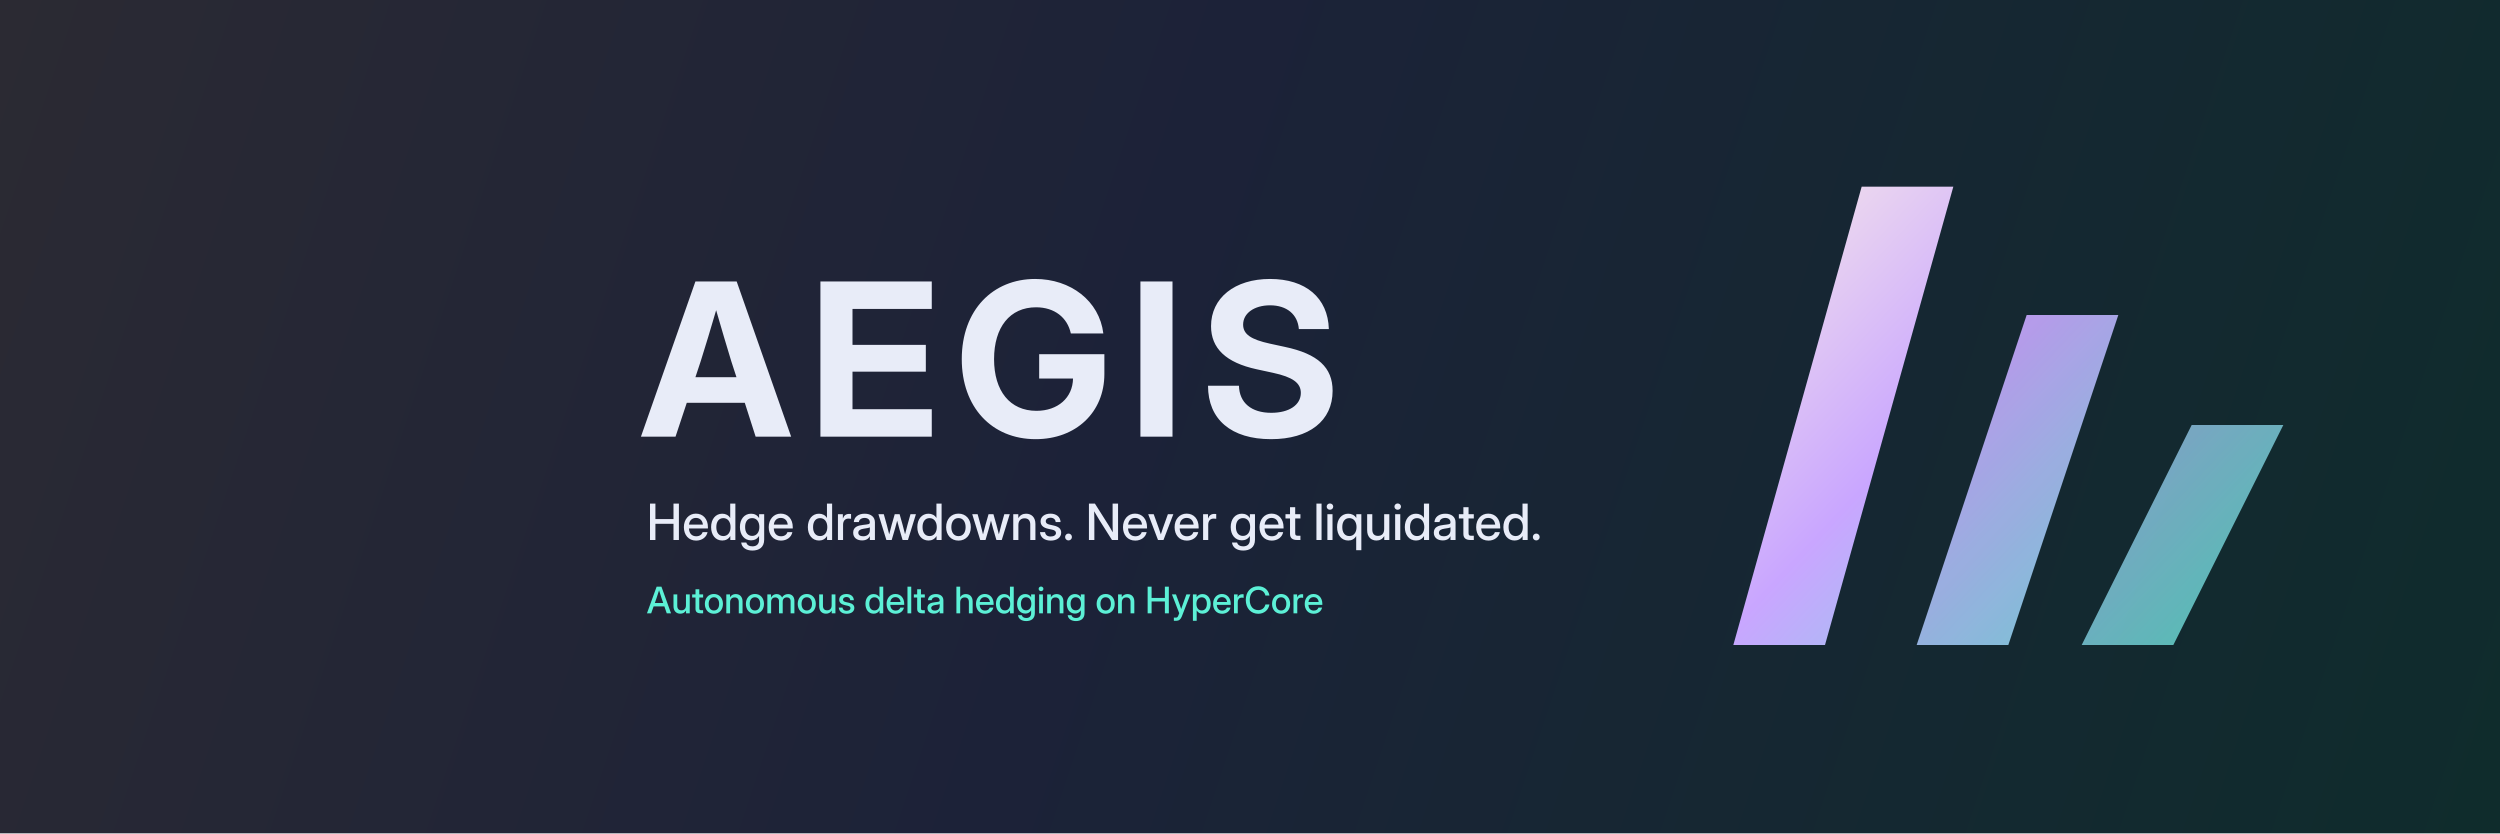
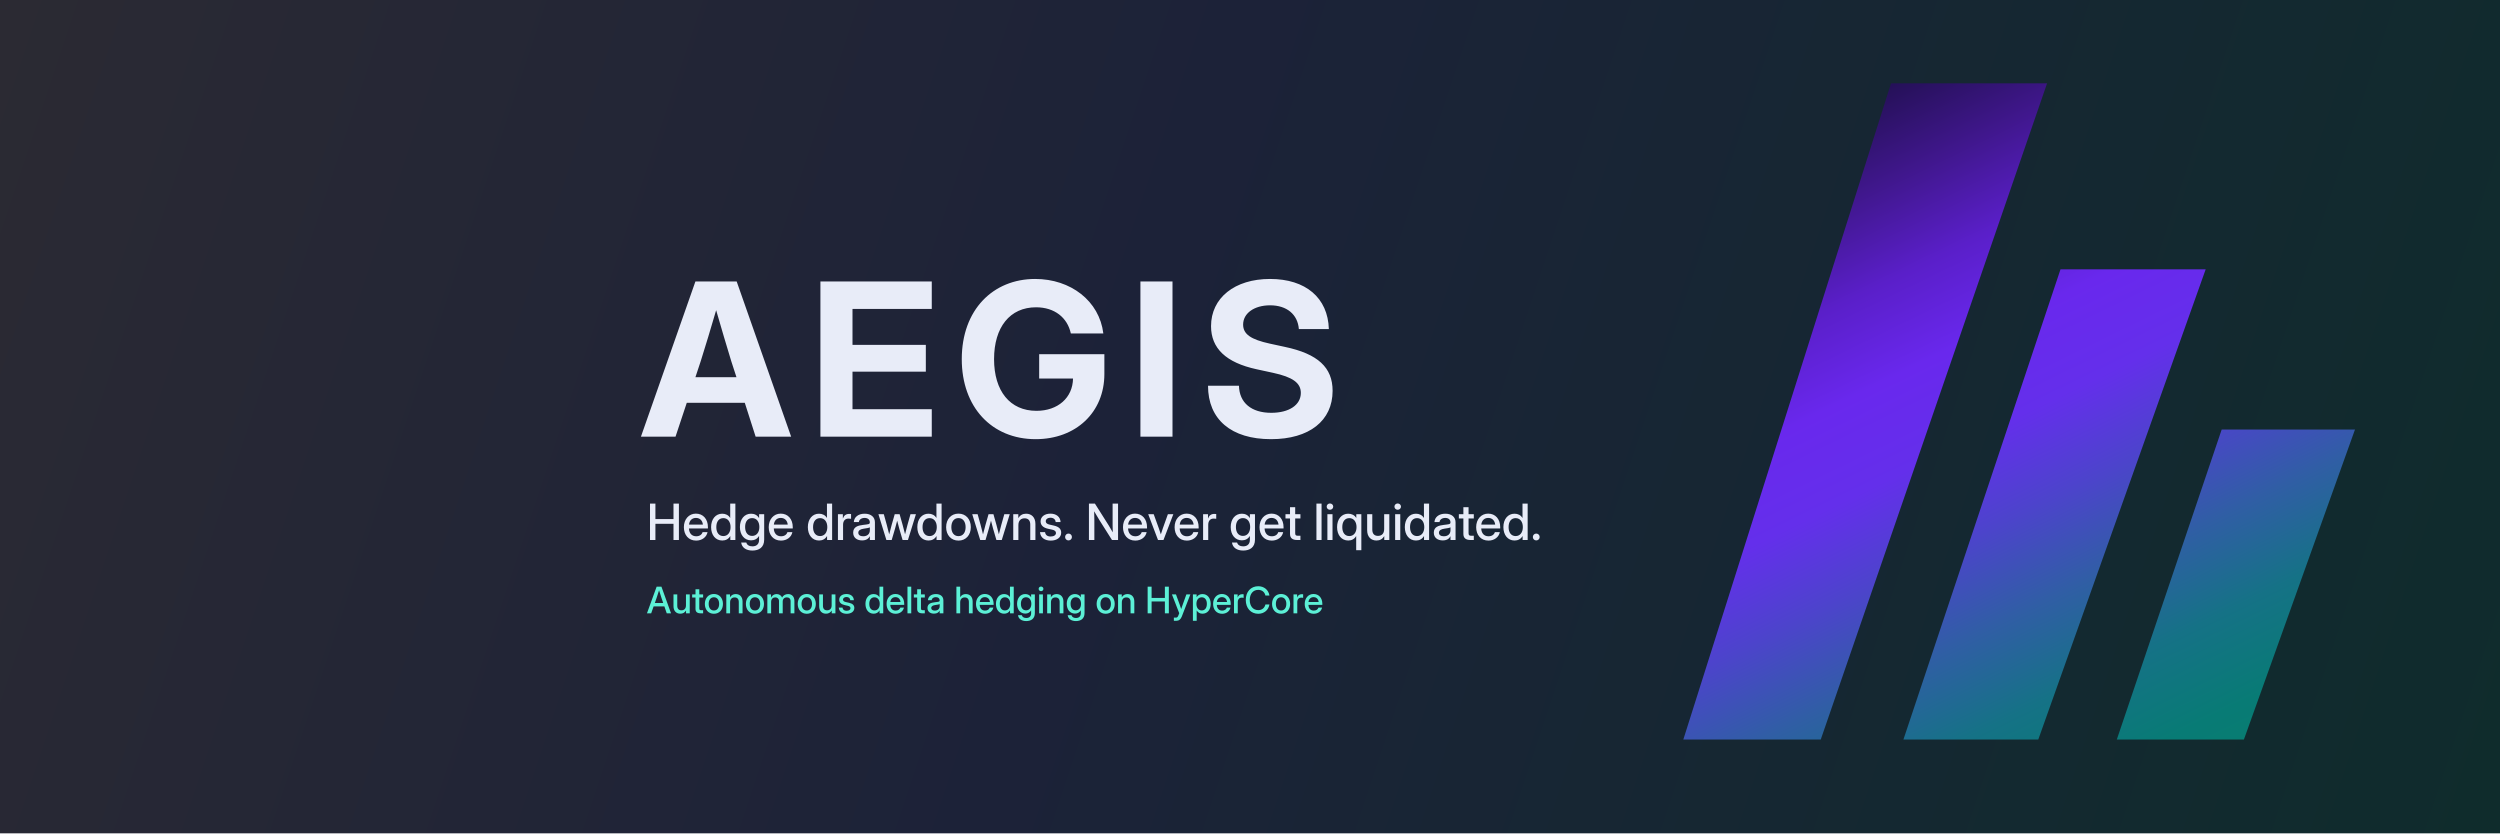
<svg xmlns="http://www.w3.org/2000/svg" viewBox="0 0 1500 500" width="1500" height="500">
  <defs>
    <linearGradient id="bg" x1="0" y1="0" x2="1500" y2="500" gradientUnits="userSpaceOnUse">
      <stop offset="0" stop-color="#2B2A33" />
      <stop offset="0.45" stop-color="#1C2238" />
      <stop offset="1" stop-color="#0F2C2C" />
    </linearGradient>
-     <linearGradient id="blade" x1="4" y1="6" x2="34" y2="34" gradientUnits="userSpaceOnUse">
-       <stop offset="0" stop-color="#FFF3E6" />
-       <stop offset="0.45" stop-color="#C9A6FF" />
-       <stop offset="1" stop-color="#5CF0D6" />
+   </defs>
+   <rect width="1500" height="500" fill="url(#bg)" />
+   <defs>
+     <linearGradient id="aegis-grad" gradientUnits="userSpaceOnUse" x1="27.70" y1="-13.51" x2="103.30" y2="141.51">
+       <stop offset="0.00" stop-color="#1F0E4C" />
+       <stop offset="0.10" stop-color="#241056" />
+       <stop offset="0.20" stop-color="#40178D" />
+       <stop offset="0.30" stop-color="#5A1FC9" />
+       <stop offset="0.40" stop-color="#6928ED" />
+       <stop offset="0.50" stop-color="#642FEB" />
+       <stop offset="0.60" stop-color="#4C44CB" />
+       <stop offset="0.70" stop-color="#305EA5" />
+       <stop offset="0.80" stop-color="#157286" />
+       <stop offset="0.90" stop-color="#087B75" />
+       <stop offset="1.00" stop-color="#087E6D" />
    </linearGradient>
  </defs>
-   <rect width="1500" height="500" fill="url(#bg)" />
-   <g transform="translate(1040 112) scale(11) translate(-4 -9)">
-     <path d="M4 34 L11 9 L16 9 L9 34 Z" fill="url(#blade)" />
-     <path d="M14 34 L20 16 L25 16 L19 34 Z" fill="url(#blade)" opacity="0.9" />
-     <path d="M23 34 L29 22 L34 22 L28 34 Z" fill="url(#blade)" opacity="0.78" />
+   <g transform="translate(1010 50) scale(3.1)">
+     <polygon points="40.20,0.00 70.40,0.00 26.60,127.00 0.00,127.00" fill="url(#aegis-grad)" />
+     <polygon points="73.00,36.00 101.10,36.00 68.70,127.00 42.60,127.00" fill="url(#aegis-grad)" />
+     <polygon points="104.20,67.00 130.00,67.00 108.50,127.00 83.90,127.00" fill="url(#aegis-grad)" />
  </g>
  <text x="384" y="262" font-family="Inter Display, Inter, sans-serif" font-weight="700" font-size="128" letter-spacing="10" fill="#E8ECF8">AEGIS</text>
  <text x="388" y="324" font-family="Inter Display, Inter, sans-serif" font-weight="500" font-size="30" fill="#E8ECF8">Hedge drawdowns. Never get liquidated.</text>
  <text x="388" y="368" font-family="Inter Display, Inter, sans-serif" font-weight="500" font-size="22" fill="#5CF0D6">Autonomous delta hedging on HyperCore</text>
</svg>
